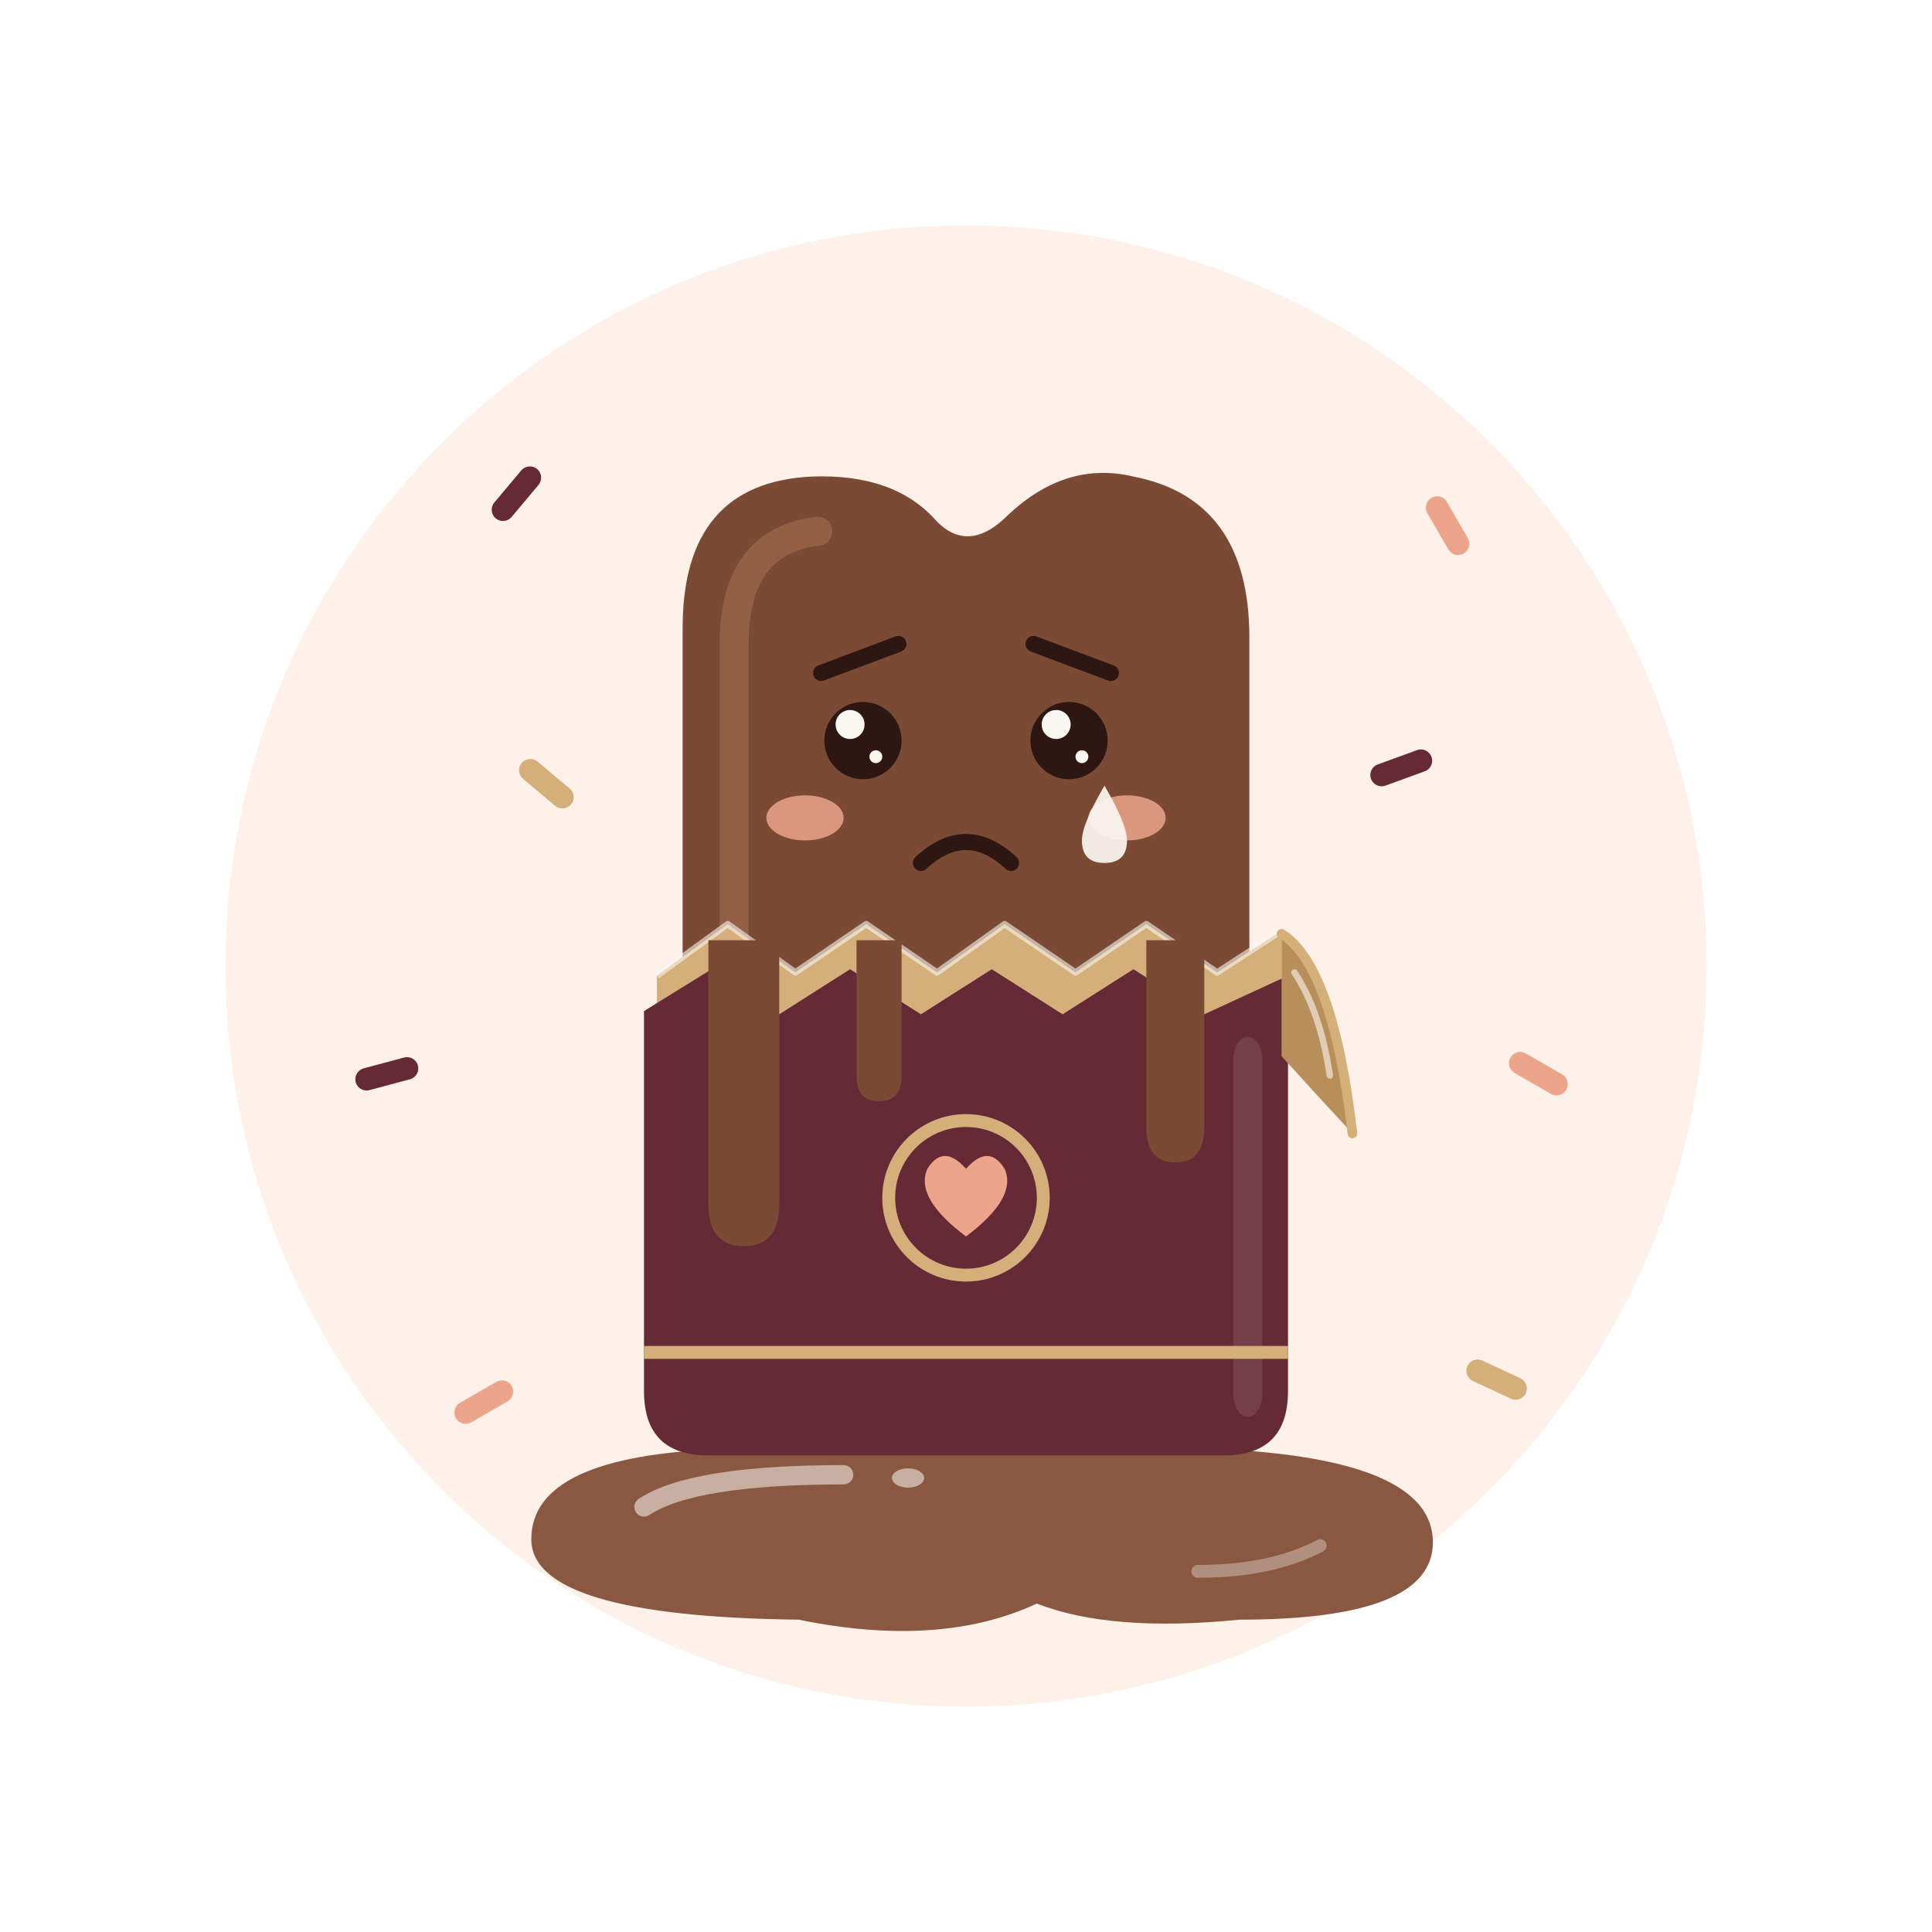
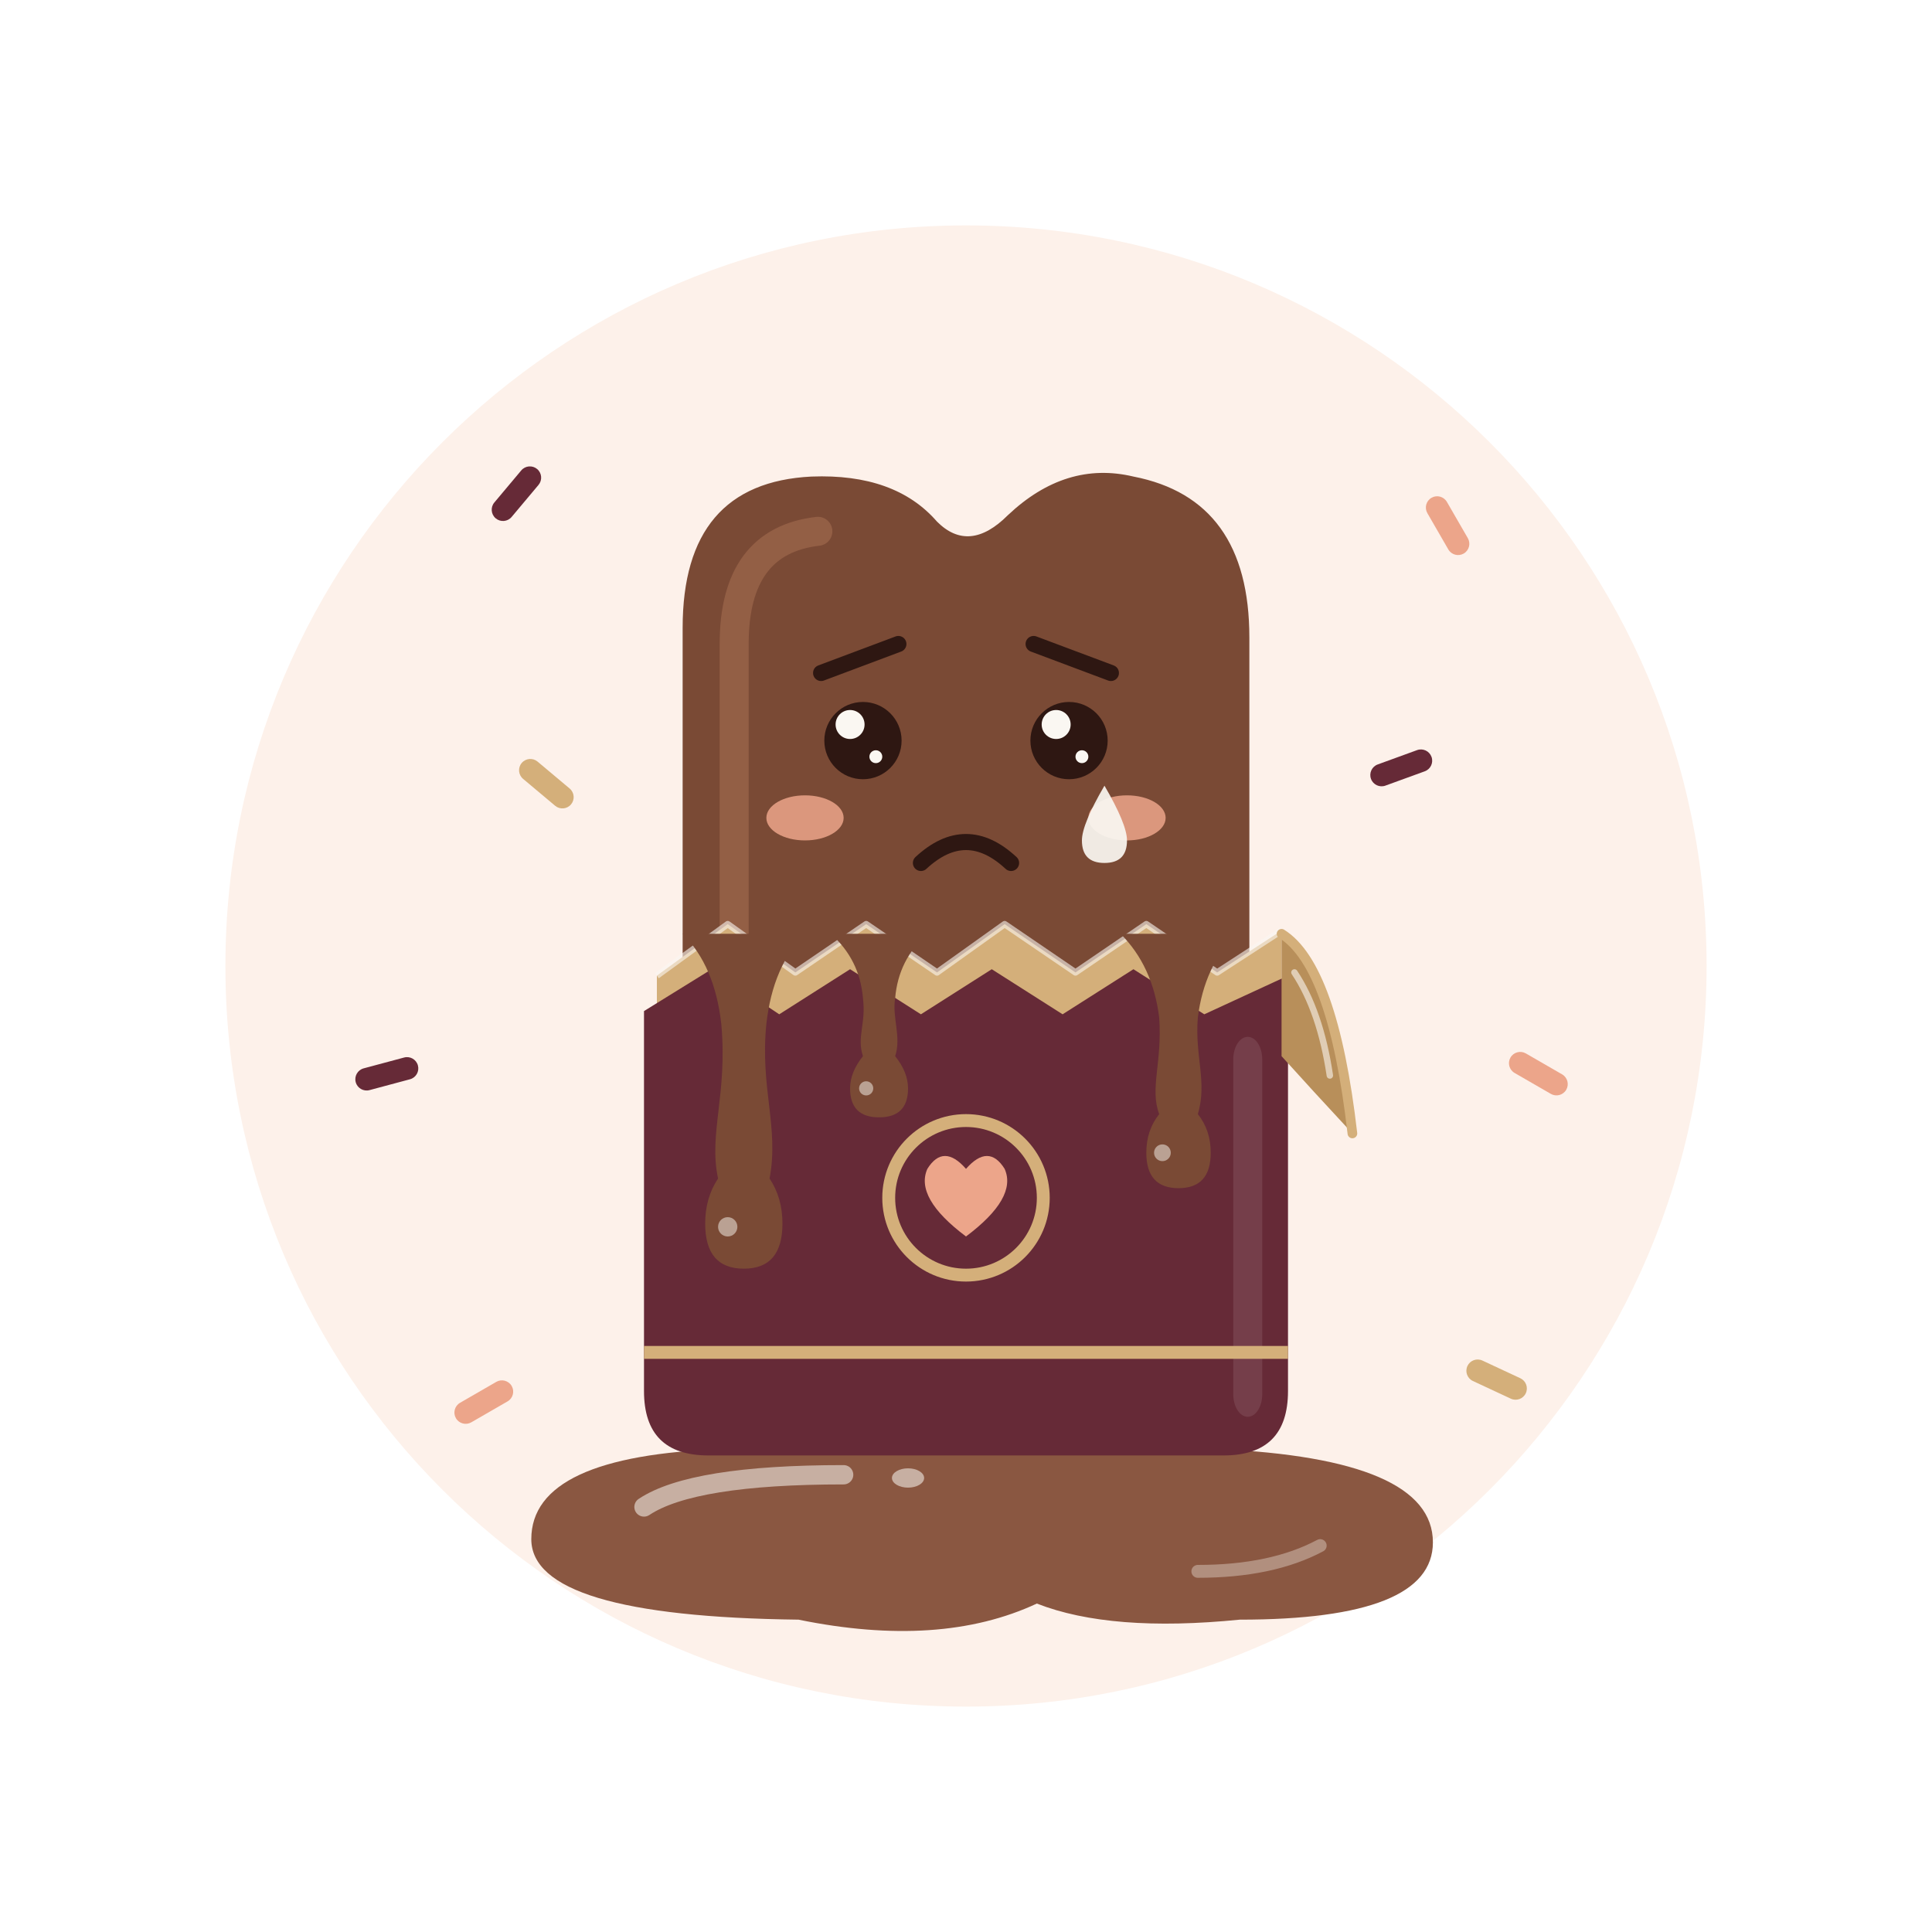
<svg xmlns="http://www.w3.org/2000/svg" viewBox="0 0 600 600" width="600" height="600" role="img" aria-label="A sad melted chocolate bar">
  <circle cx="300" cy="300" r="230" fill="#FDF1EA" />
  <path d="M165 478 Q165 452 225 450 L378 450 Q445 453 445 479 Q445 503 385 503 Q345 507 322 498 Q292 512 248 503 Q165 502 165 478 Z" fill="#8A5741" />
  <path d="M200 468 Q215 458 262 458" fill="none" stroke="#FAF7F2" stroke-width="6" stroke-linecap="round" opacity="0.55" />
  <ellipse cx="282" cy="459" rx="5" ry="3" fill="#FAF7F2" opacity="0.55" />
  <path d="M372 488 Q395 488 410 480" fill="none" stroke="#FAF7F2" stroke-width="4" stroke-linecap="round" opacity="0.35" />
  <path d="M212 335 L212 195 Q212 150 252 148 Q278 147 291 162 Q301 172 313 160 Q331 143 352 148 Q388 155 388 198 L388 335 Z" fill="#7A4A35" />
  <path d="M228 320 L228 200 Q228 168 254 165" fill="none" stroke="#9A6449" stroke-width="9" stroke-linecap="round" opacity="0.8" />
  <path d="M204 303 L226 287 L247 302 L269 287 L291 302 L312 287 L334 302 L356 287 L378 302 L398 289 L398 330 L204 330 Z" fill="#D4AF7A" />
  <path d="M204 303 L226 287 L247 302 L269 287 L291 302 L312 287 L334 302 L356 287 L378 302 L398 289" fill="none" stroke="#FAF7F2" stroke-width="2" opacity="0.6" stroke-linejoin="round" />
  <path d="M200 314 L221 301 L242 315 L264 301 L286 315 L308 301 L330 315 L352 301 L374 315 L400 303 L400 432 Q400 452 380 452 L220 452 Q200 452 200 432 Z" fill="#662A37" />
  <rect x="383" y="322" width="9" height="118" rx="7" fill="#FAF7F2" opacity="0.1" />
  <line x1="200" y1="420" x2="400" y2="420" stroke="#D4AF7A" stroke-width="4" />
  <circle cx="300" cy="372" r="24" fill="none" stroke="#D4AF7A" stroke-width="4" />
  <path d="M300 384 Q284 372 288 363 Q293 355 300 363 Q307 355 312 363 Q316 372 300 384 Z" fill="#ECA58A" />
  <path d="M398 290 Q414 300 420 352 Q407 338 398 328 Z" fill="#B88F5A" />
  <path d="M398 290 Q414 300 420 352" fill="none" stroke="#D4AF7A" stroke-width="3" stroke-linecap="round" stroke-linejoin="round" />
  <path d="M402 302 Q410 314 413 334" fill="none" stroke="#FAF7F2" stroke-width="2" stroke-linecap="round" opacity="0.6" />
-   <path d="M220 292 L220 374 Q220 387 231 387 Q242 387 242 374 L242 292 Z" fill="#7A4A35" />
-   <path d="M356 292 L356 350 Q356 361 365 361 Q374 361 374 350 L374 292 Z" fill="#7A4A35" />
-   <path d="M266 292 L266 334 Q266 342 273 342 Q280 342 280 334 L280 292 Z" fill="#7A4A35" />
+   <path d="M212 290 Q222 300 224 318 C226 340 220 352 223 366 Q219 372 219 380 Q219 394 231 394 Q243 394 243 380 Q243 372 239 366 C242 350 236 338 238 318 Q240 300 250 290 Z" fill="#7A4A35" />
+   <circle cx="226" cy="381" r="3" fill="#FAF7F2" opacity="0.5" />
+   <path d="M258 290 Q267 298 268 310 C269 318 266 322 268 328 Q264 333 264 338 Q264 347 273 347 Q282 347 282 338 Q282 333 278 328 C280 322 277 316 278 310 Q279 298 288 290 Z" fill="#7A4A35" />
+   <circle cx="269" cy="338" r="2.2" fill="#FAF7F2" opacity="0.5" />
+   <path d="M348 290 Q358 300 360 316 C361 330 357 338 360 346 Q356 351 356 358 Q356 369 366 369 Q376 369 376 358 Q376 351 372 346 C375 336 371 328 372 316 Q374 300 384 290 Z" fill="#7A4A35" />
+   <circle cx="361" cy="358" r="2.6" fill="#FAF7F2" opacity="0.5" />
  <path d="M255 209 L279 200" stroke="#2E1712" stroke-width="5" stroke-linecap="round" />
  <path d="M345 209 L321 200" stroke="#2E1712" stroke-width="5" stroke-linecap="round" />
  <circle cx="268" cy="230" r="12" fill="#2E1712" />
  <circle cx="332" cy="230" r="12" fill="#2E1712" />
  <circle cx="264" cy="225" r="4.5" fill="#FAF7F2" />
  <circle cx="328" cy="225" r="4.5" fill="#FAF7F2" />
  <circle cx="272" cy="235" r="2" fill="#FAF7F2" />
  <circle cx="336" cy="235" r="2" fill="#FAF7F2" />
  <ellipse cx="250" cy="254" rx="12" ry="7" fill="#ECA58A" opacity="0.85" />
  <ellipse cx="350" cy="254" rx="12" ry="7" fill="#ECA58A" opacity="0.85" />
  <path d="M286 268 Q300 255 314 268" fill="none" stroke="#2E1712" stroke-width="5" stroke-linecap="round" />
  <path d="M343 244 Q350 256 350 261 Q350 268 343 268 Q336 268 336 261 Q336 256 343 244 Z" fill="#FAF7F2" opacity="0.92" />
  <rect x="140" y="432" width="20" height="7" rx="3.5" fill="#ECA58A" transform="rotate(-30 150 435)" />
  <rect x="455" y="425" width="20" height="7" rx="3.5" fill="#D4AF7A" transform="rotate(25 465 428)" />
  <rect x="160" y="240" width="20" height="7" rx="3.5" fill="#D4AF7A" transform="rotate(40 170 243)" />
  <rect x="425" y="235" width="20" height="7" rx="3.5" fill="#662A37" transform="rotate(-20 435 238)" />
  <rect x="440" y="160" width="20" height="7" rx="3.5" fill="#ECA58A" transform="rotate(60 450 163)" />
  <rect x="150" y="150" width="20" height="7" rx="3.5" fill="#662A37" transform="rotate(-50 160 153)" />
  <rect x="110" y="330" width="20" height="7" rx="3.5" fill="#662A37" transform="rotate(-15 120 333)" />
  <rect x="468" y="330" width="20" height="7" rx="3.5" fill="#ECA58A" transform="rotate(30 478 333)" />
</svg>
